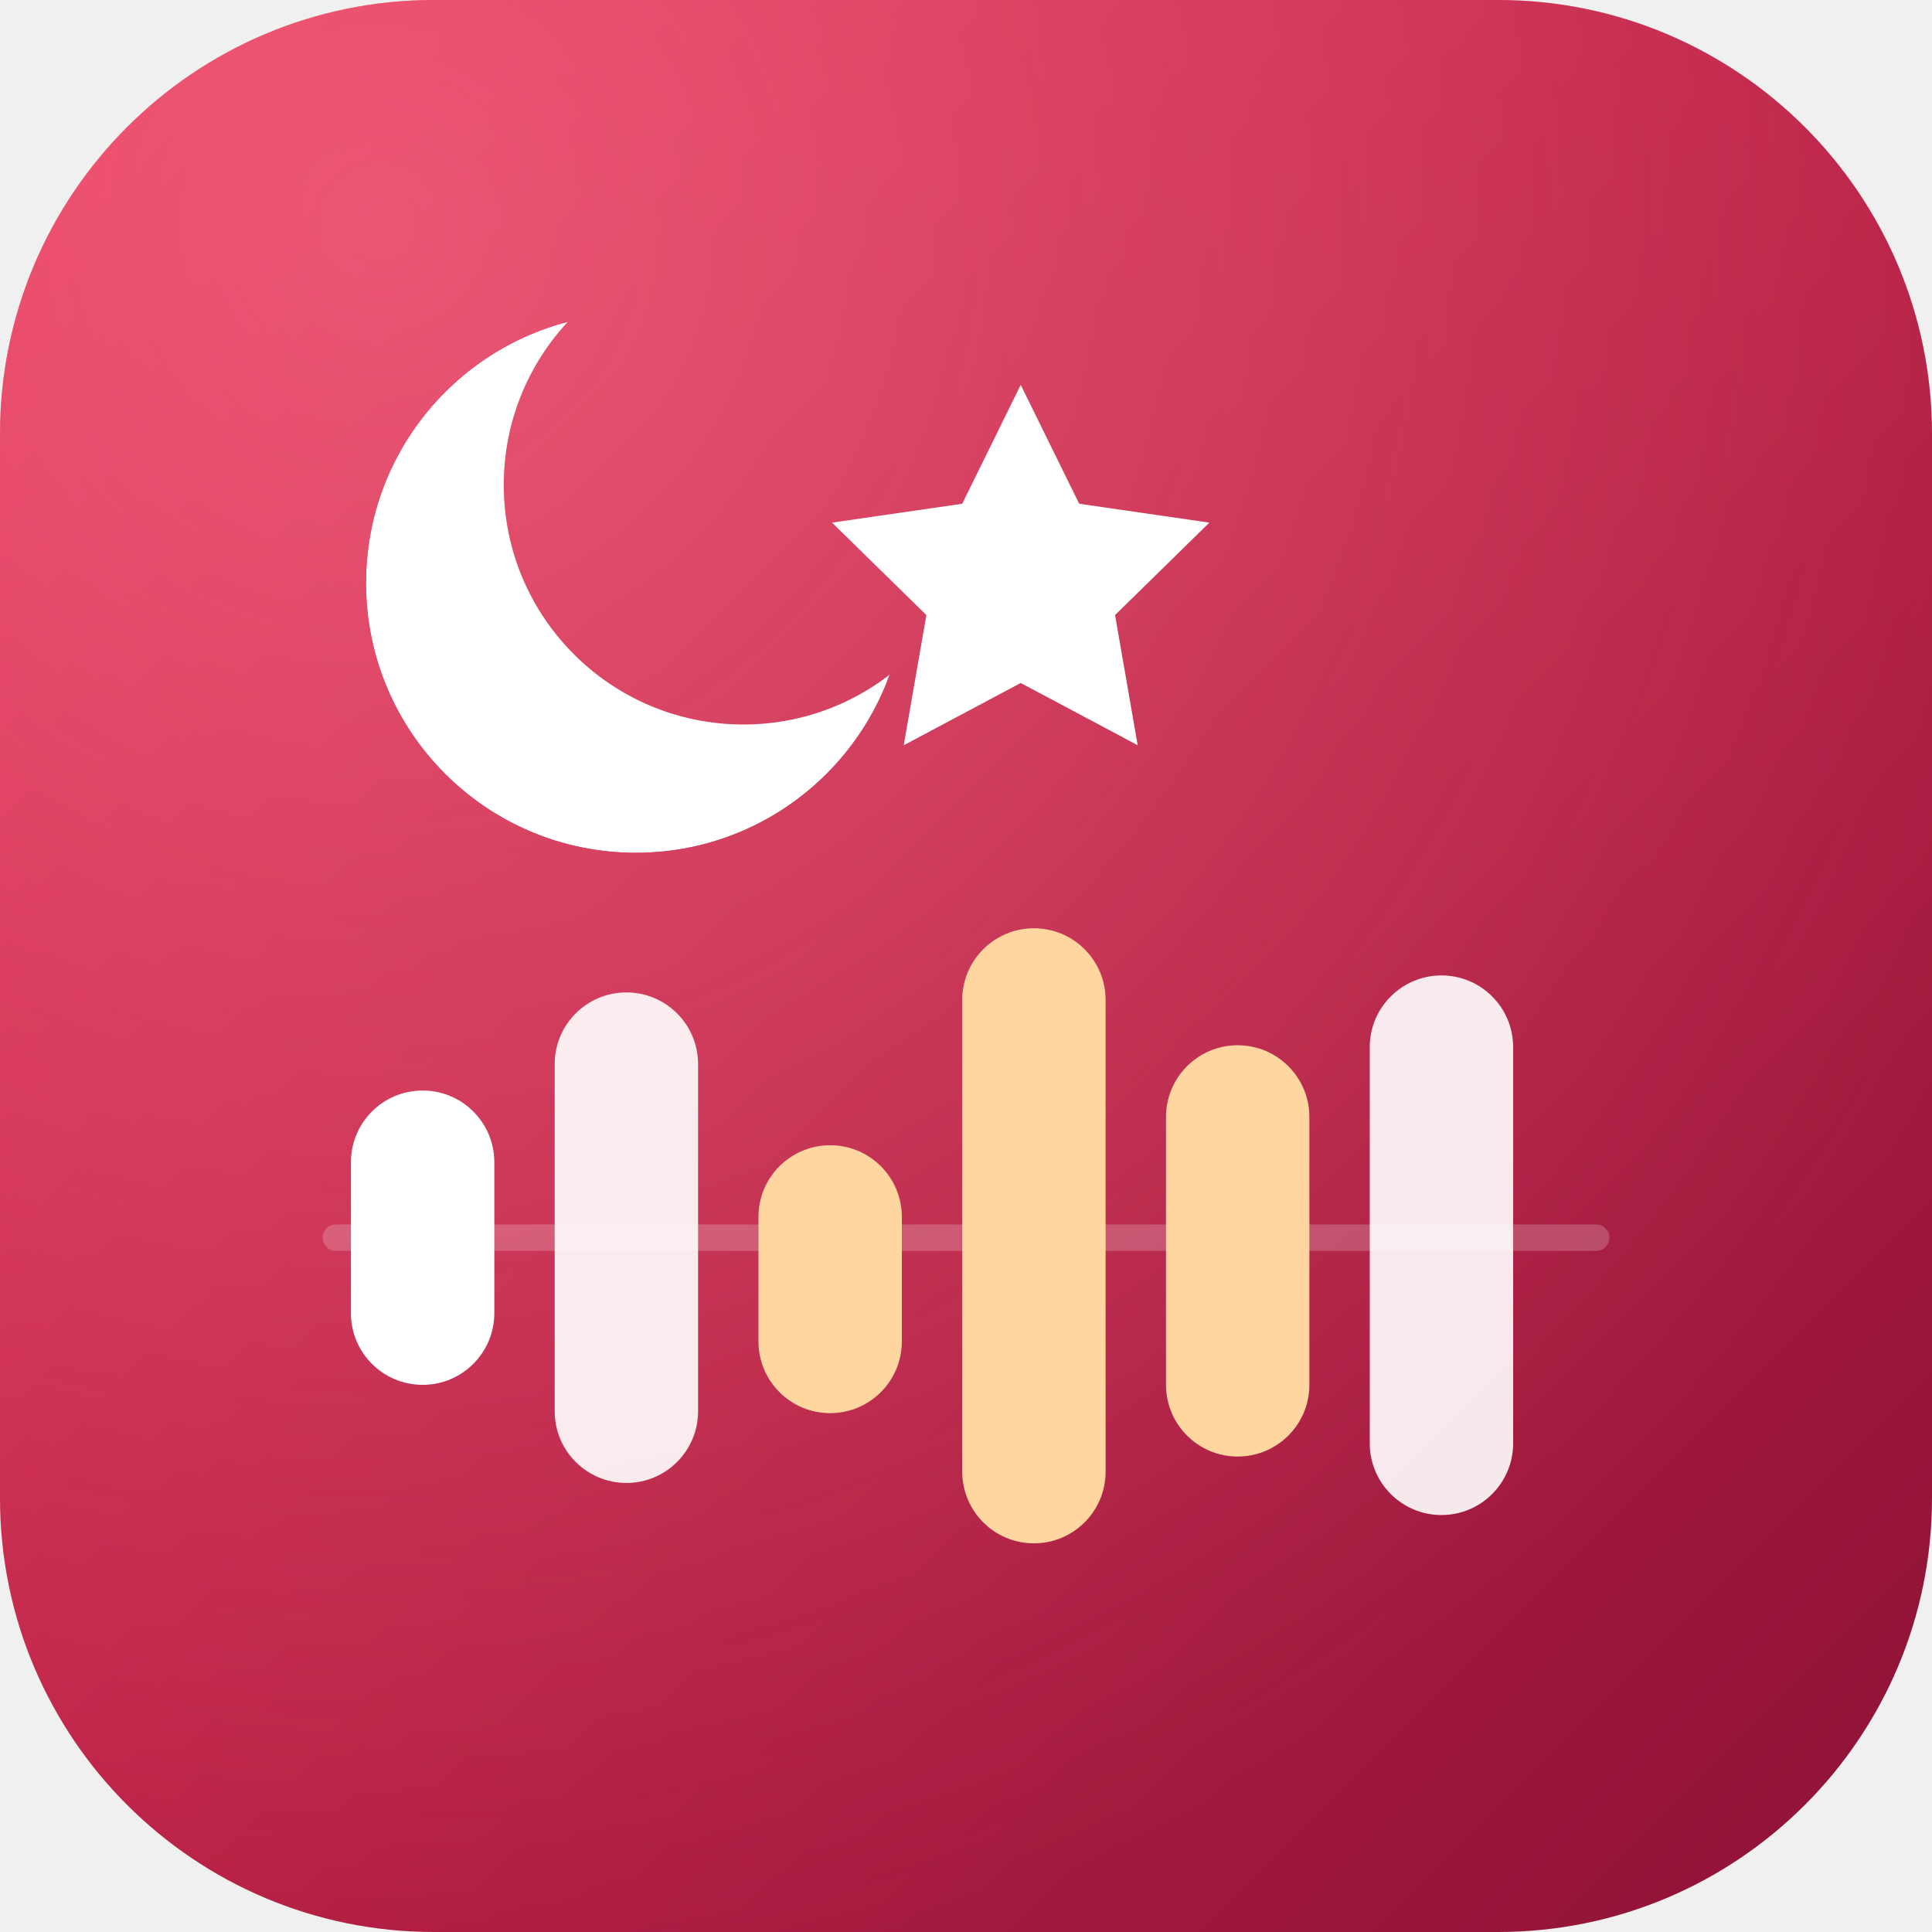
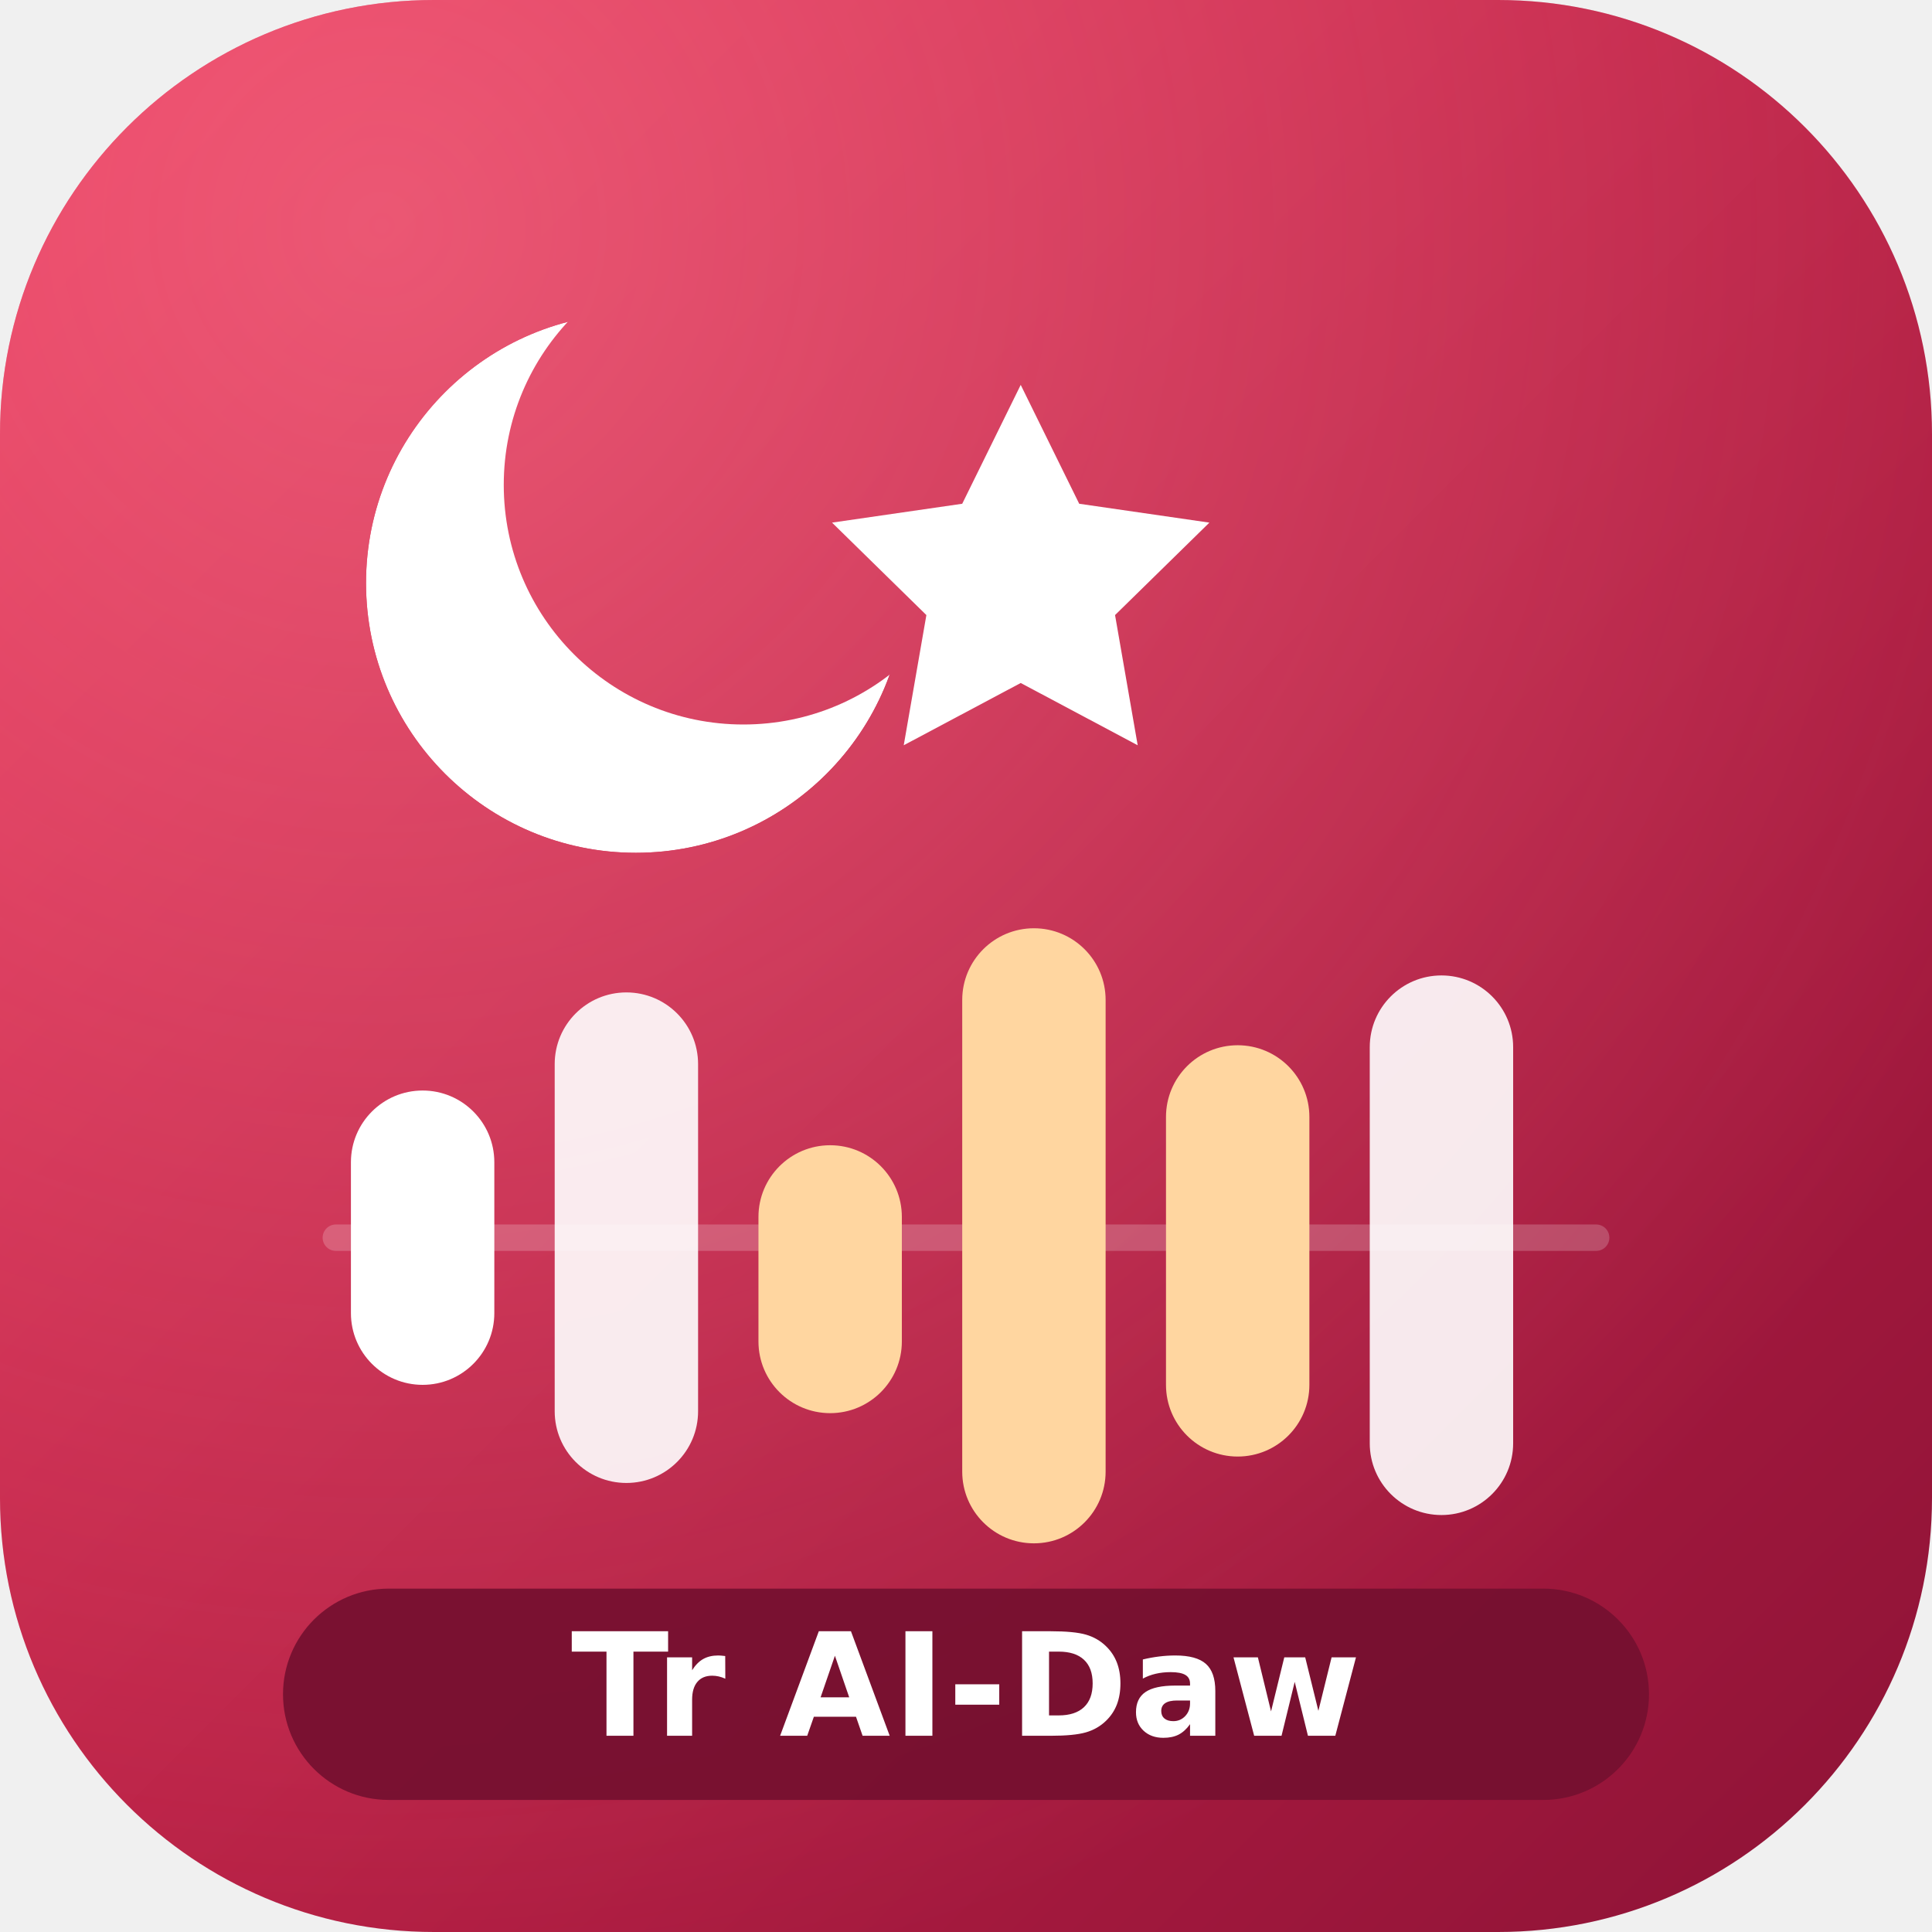
<svg xmlns="http://www.w3.org/2000/svg" viewBox="0 0 1024 1024" width="1024" height="1024" role="img" aria-labelledby="title">
  <defs>
    <linearGradient id="background" x1="0" y1="0" x2="1" y2="1">
      <stop offset="0" stop-color="#e72d53" />
      <stop offset="1" stop-color="#8c1236" />
    </linearGradient>
    <radialGradient id="light" cx=".2" cy=".12" r=".92">
      <stop offset="0" stop-color="#ff899c" stop-opacity=".48" />
      <stop offset="1" stop-color="#ff899c" stop-opacity="0" />
    </radialGradient>
    <mask id="crescent">
      <rect width="1024" height="1024" fill="#000" />
      <circle cx="337" cy="309" r="143" fill="#fff" />
      <circle cx="394" cy="257" r="127" fill="#000" />
    </mask>
  </defs>
  <rect width="1024" height="1024" rx="230" fill="url(#background)" />
  <rect width="1024" height="1024" rx="230" fill="url(#light)" />
  <circle cx="337" cy="309" r="143" fill="#fff" mask="url(#crescent)" />
  <path d="m541 204 31 63 69 10-50 49 12 69-62-33-62 33 12-69-50-49 69-10z" fill="#fff" />
  <path d="M178 656h668" stroke="#fff" stroke-opacity=".2" stroke-width="14" stroke-linecap="round" />
  <g fill="#fff">
    <rect x="186" y="578" width="76" height="156" rx="38" />
    <rect x="294" y="526" width="76" height="260" rx="38" opacity=".9" />
    <rect x="402" y="607" width="76" height="142" rx="38" fill="#ffd6a0" />
    <rect x="510" y="492" width="76" height="326" rx="38" fill="#ffd6a0" />
    <rect x="618" y="554" width="76" height="218" rx="38" fill="#ffd6a0" />
    <rect x="726" y="517" width="76" height="286" rx="38" opacity=".9" />
  </g>
+   <rect x="150" y="842" width="724" height="112" rx="56" fill="#74102f" fill-opacity=".92" />
+   <text x="512" y="920" fill="#fff" font-family="DejaVu Sans" font-size="76" font-weight="800" letter-spacing="1" text-anchor="middle">Tr AI-Daw</text>
</svg>
